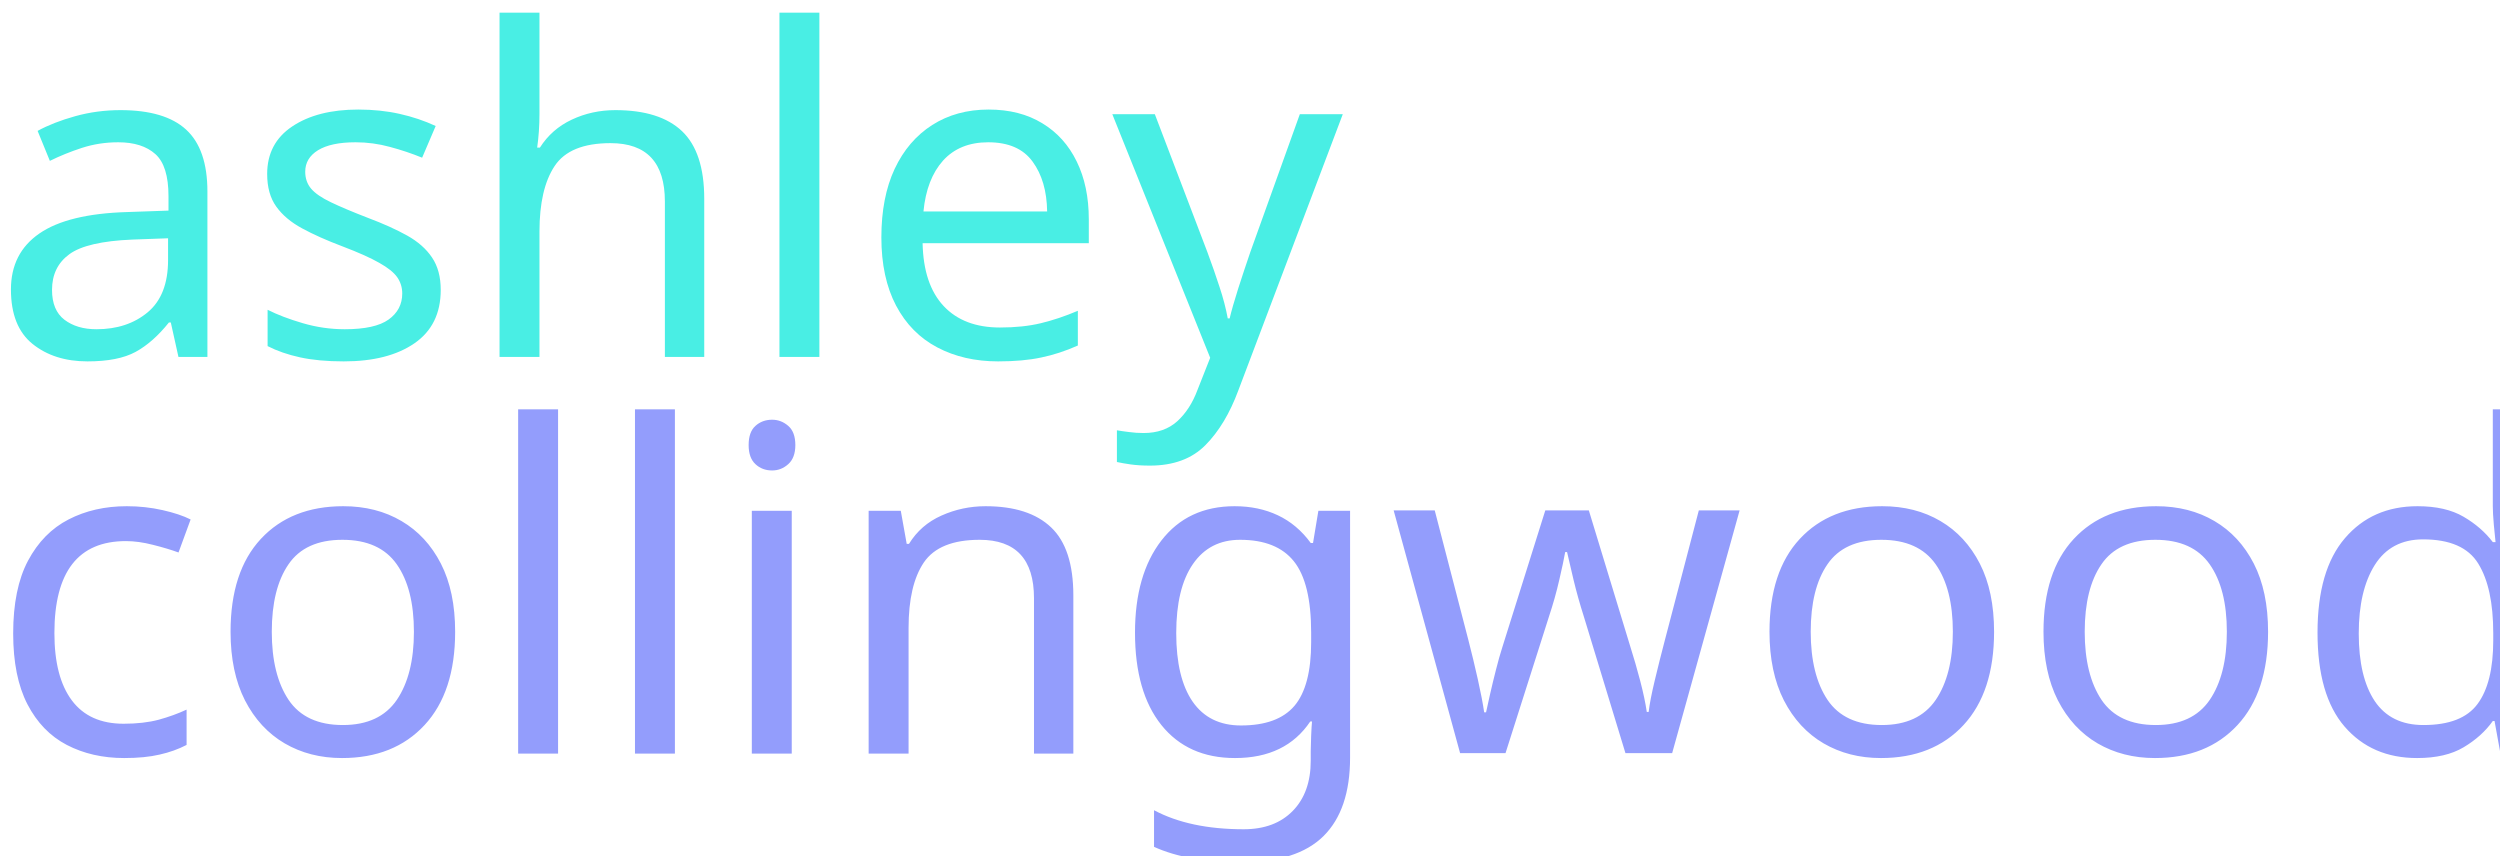
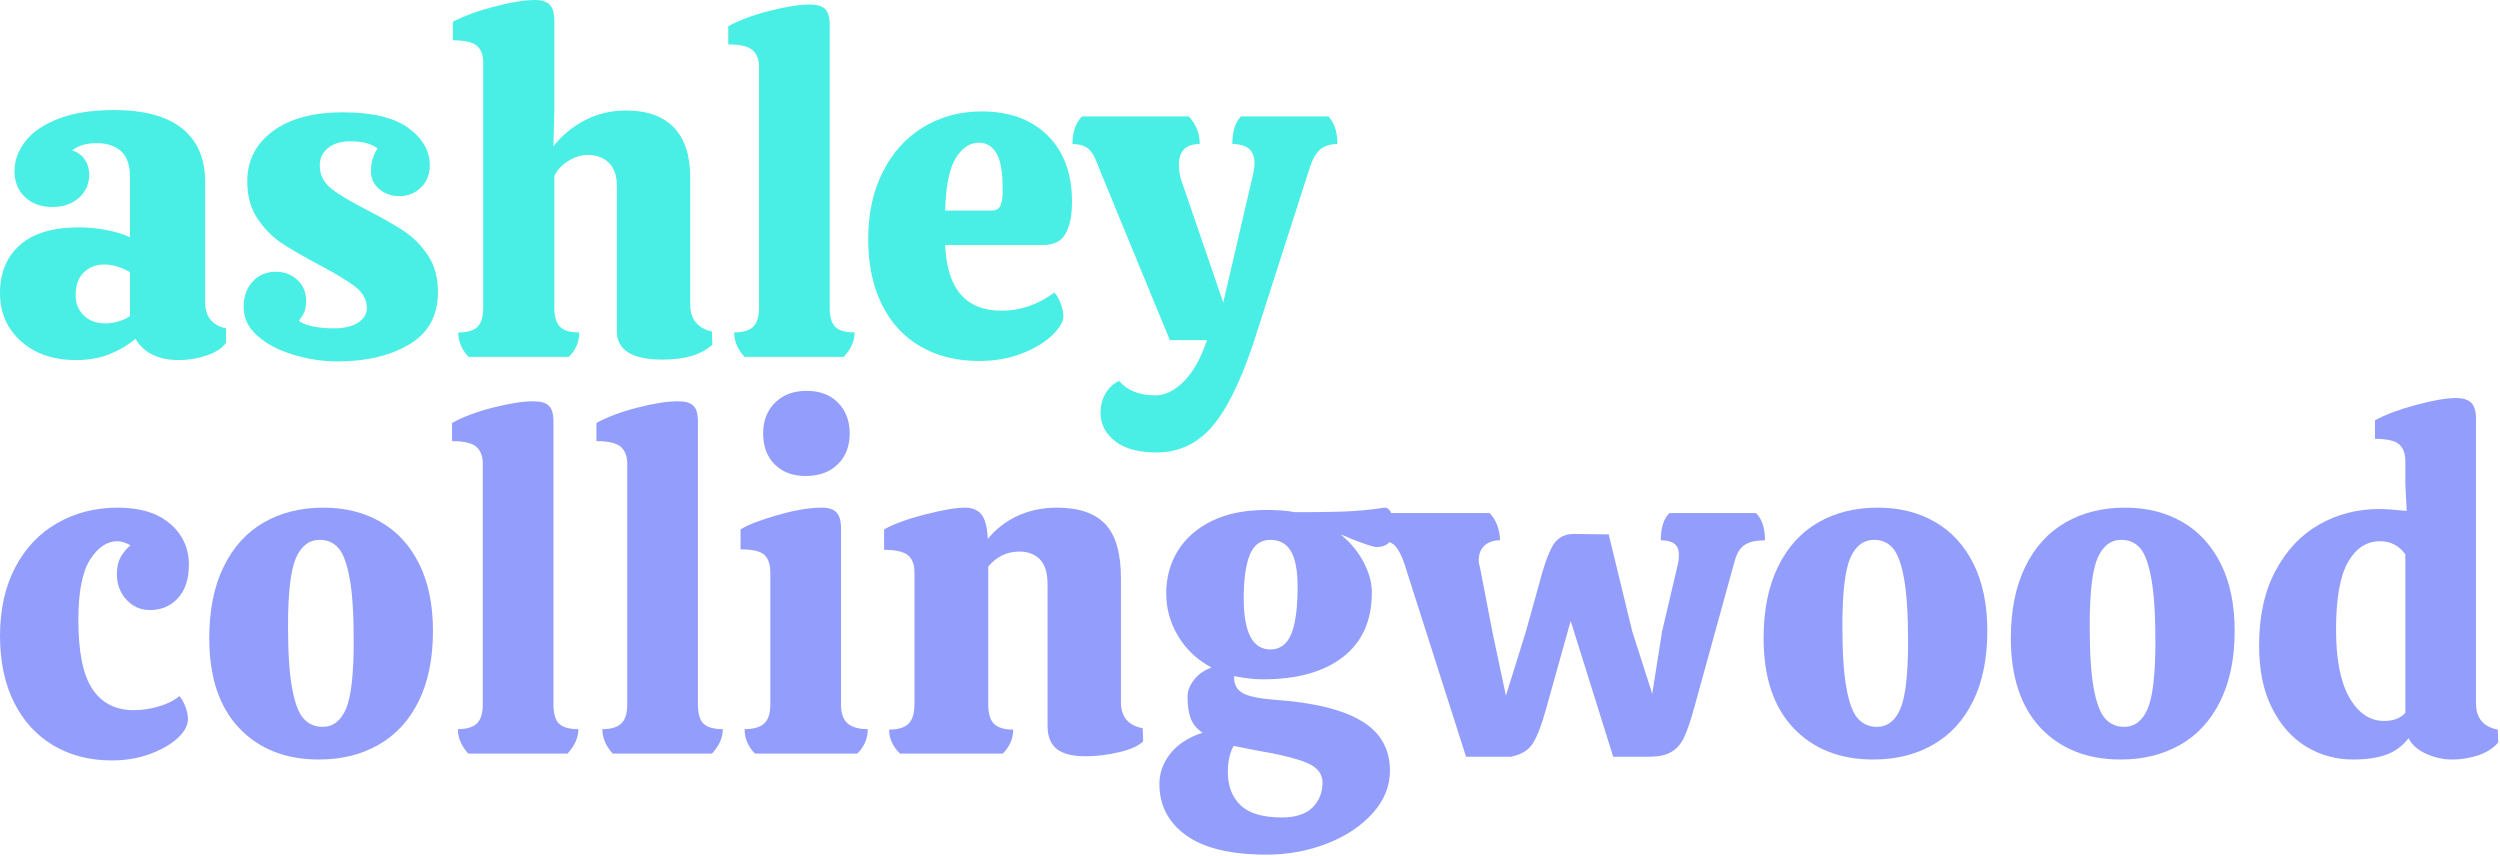
<svg xmlns="http://www.w3.org/2000/svg" width="100%" height="100%" viewBox="0 0 1104 378" version="1.1" xml:space="preserve" style="fill-rule:evenodd;clip-rule:evenodd;stroke-linejoin:round;stroke-miterlimit:2;">
  <g transform="matrix(1,0,0,1,-787.638,-934.572)">
    <g>
      <g transform="matrix(4.07409,0,0,4.07409,-2681.6,-2808.69)">
-         <g transform="matrix(49.0907,0,0,49.0907,995.028,957.482)">
-                 </g>
-         <text x="850.456px" y="957.482px" style="font-family:'Calistoga-Regular', 'Calistoga';font-size:49.091px;fill:rgb(73,238,228);">ashl<tspan x="944.367px " y="957.482px ">e</tspan>y</text>
+         <path d="M851.536,950.56C851.536,948.367 852.256,946.633 853.696,945.356C855.136,944.08 857.263,943.442 860.078,943.442C861.06,943.442 862.066,943.54 863.097,943.736C864.128,943.933 864.971,944.195 865.625,944.522L865.625,937.993C865.625,936.684 865.298,935.743 864.643,935.17C863.989,934.597 863.105,934.311 861.993,934.311C860.913,934.311 860.029,934.573 859.342,935.096C859.963,935.293 860.43,935.628 860.741,936.103C861.052,936.577 861.207,937.109 861.207,937.698C861.207,938.745 860.831,939.596 860.078,940.251C859.325,940.905 858.376,941.233 857.231,941.233C855.987,941.233 854.989,940.873 854.236,940.153C853.483,939.433 853.107,938.5 853.107,937.355C853.107,936.209 853.5,935.129 854.285,934.115C855.071,933.1 856.273,932.282 857.893,931.66C859.513,931.038 861.518,930.727 863.907,930.727C867.147,930.727 869.602,931.39 871.271,932.715C872.94,934.041 873.774,935.98 873.774,938.533L873.774,951.542C873.774,953.113 874.527,954.062 876.032,954.389L876.032,955.96C875.607,956.549 874.903,957.007 873.922,957.334C872.94,957.662 871.942,957.825 870.927,957.825C868.702,957.825 867.131,957.056 866.214,955.518C865.462,956.173 864.545,956.721 863.465,957.163C862.385,957.604 861.158,957.825 859.783,957.825C857.329,957.825 855.341,957.146 853.819,955.788C852.297,954.43 851.536,952.687 851.536,950.56ZM865.625,948.302C865.265,948.073 864.832,947.876 864.324,947.713C863.817,947.549 863.334,947.467 862.876,947.467C861.96,947.467 861.207,947.754 860.618,948.326C860.029,948.899 859.734,949.725 859.734,950.805C859.734,951.689 860.029,952.417 860.618,952.99C861.207,953.563 861.993,953.849 862.974,953.849C863.465,953.849 863.948,953.775 864.423,953.628C864.897,953.481 865.298,953.293 865.625,953.064L865.625,948.302Z" style="fill:rgb(73,238,228);fill-rule:nonzero;" />
+         <path d="M888.158,957.973C886.554,957.973 884.959,957.735 883.372,957.261C881.784,956.786 880.483,956.107 879.469,955.224C878.454,954.34 877.947,953.293 877.947,952.082C877.947,950.936 878.274,950.012 878.929,949.308C879.583,948.605 880.418,948.253 881.432,948.253C882.349,948.253 883.126,948.547 883.764,949.136C884.402,949.725 884.722,950.495 884.722,951.444C884.722,951.869 884.664,952.237 884.55,952.548C884.435,952.859 884.231,953.194 883.936,953.554C884.198,953.816 884.689,954.021 885.409,954.168C886.129,954.315 886.898,954.389 887.716,954.389C888.829,954.389 889.704,954.184 890.342,953.775C890.981,953.366 891.3,952.834 891.3,952.18C891.3,951.296 890.891,950.535 890.072,949.897C889.254,949.259 887.945,948.465 886.145,947.516C884.312,946.535 882.922,945.725 881.972,945.086C881.023,944.448 880.181,943.581 879.444,942.485C878.708,941.388 878.34,940.038 878.34,938.435C878.34,936.209 879.256,934.409 881.089,933.035C882.922,931.66 885.458,930.973 888.698,930.973C891.872,930.973 894.237,931.537 895.791,932.666C897.346,933.795 898.123,935.145 898.123,936.716C898.123,937.698 897.804,938.5 897.166,939.122C896.528,939.744 895.751,940.055 894.834,940.055C893.983,940.055 893.255,939.801 892.65,939.294C892.044,938.786 891.742,938.124 891.742,937.305C891.742,936.88 891.807,936.446 891.938,936.005C892.069,935.563 892.249,935.195 892.478,934.9C891.823,934.376 890.842,934.115 889.532,934.115C888.485,934.115 887.667,934.36 887.078,934.851C886.489,935.342 886.194,935.964 886.194,936.716C886.194,937.731 886.603,938.565 887.422,939.22C888.24,939.875 889.549,940.66 891.349,941.576C893.051,942.46 894.392,943.229 895.374,943.884C896.356,944.538 897.207,945.405 897.927,946.485C898.647,947.565 899.007,948.891 899.007,950.462C899.007,953.014 897.968,954.904 895.89,956.132C893.812,957.359 891.234,957.973 888.158,957.973Z" style="fill:rgb(73,238,228);fill-rule:nonzero;" />
+         <path d="M928.756,956.156C927.578,957.236 925.778,957.776 923.356,957.776C920.051,957.776 918.398,956.745 918.398,954.684L918.398,938.876C918.398,937.829 918.111,937.019 917.539,936.446C916.966,935.874 916.189,935.587 915.207,935.587C914.552,935.587 913.873,935.8 913.17,936.225C912.466,936.651 911.951,937.191 911.623,937.845L911.623,952.18C911.623,953.129 911.828,953.808 912.237,954.217C912.646,954.626 913.341,954.831 914.323,954.831C914.323,955.845 913.947,956.729 913.194,957.482L902.345,957.482C901.592,956.729 901.216,955.845 901.216,954.831C902.198,954.831 902.893,954.626 903.302,954.217C903.711,953.808 903.916,953.129 903.916,952.18L903.916,925.573C903.916,924.755 903.687,924.149 903.229,923.756C902.771,923.364 901.903,923.167 900.627,923.167L900.627,921.155C901.805,920.533 903.302,919.985 905.119,919.51C906.935,919.036 908.4,918.798 909.512,918.798C910.265,918.798 910.805,918.97 911.132,919.314C911.46,919.657 911.623,920.238 911.623,921.056L911.623,930.727L911.525,934.655C912.409,933.509 913.53,932.576 914.888,931.856C916.246,931.136 917.743,930.776 919.38,930.776C921.67,930.776 923.405,931.39 924.583,932.617C925.761,933.845 926.35,935.653 926.35,938.042L926.35,951.787C926.35,952.605 926.555,953.26 926.964,953.751C927.373,954.242 927.954,954.569 928.707,954.733L928.756,956.156Z" style="fill:rgb(73,238,228);fill-rule:nonzero;" />
+         <path d="M933.812,926.064C933.812,925.246 933.575,924.632 933.1,924.223C932.626,923.814 931.75,923.609 930.474,923.609L930.474,921.646C931.652,920.991 933.141,920.435 934.941,919.976C936.741,919.518 938.198,919.289 939.31,919.289C940.096,919.289 940.652,919.453 940.98,919.78C941.307,920.107 941.47,920.68 941.47,921.498L941.47,952.131C941.47,953.145 941.675,953.849 942.084,954.242C942.493,954.634 943.189,954.831 944.17,954.831C944.17,955.747 943.778,956.631 942.992,957.482L932.241,957.482C931.489,956.664 931.112,955.78 931.112,954.831C932.061,954.831 932.749,954.626 933.174,954.217C933.6,953.808 933.812,953.113 933.812,952.131L933.812,926.064Z" style="fill:rgb(73,238,228);fill-rule:nonzero;" />
+         <path d="M960.076,952.474C962.138,952.474 964.052,951.82 965.819,950.511C966.081,950.773 966.31,951.165 966.507,951.689C966.703,952.213 966.801,952.671 966.801,953.064C966.801,953.653 966.409,954.332 965.623,955.101C964.838,955.87 963.749,956.533 962.359,957.089C960.968,957.645 959.405,957.924 957.67,957.924C955.249,957.924 953.129,957.4 951.313,956.353C949.497,955.305 948.098,953.784 947.116,951.787C946.134,949.791 945.643,947.435 945.643,944.718C945.643,941.936 946.175,939.498 947.239,937.404C948.302,935.309 949.767,933.697 951.632,932.568C953.498,931.439 955.609,930.875 957.965,930.875C960.943,930.875 963.316,931.742 965.083,933.476C966.85,935.211 967.734,937.616 967.734,940.693C967.734,942.133 967.505,943.27 967.047,944.105C966.589,944.939 965.77,945.356 964.592,945.356L953.989,945.356C954.185,950.102 956.214,952.474 960.076,952.474ZM957.67,934.262C956.656,934.262 955.805,934.826 955.118,935.955C954.43,937.085 954.054,938.975 953.989,941.625L958.947,941.625C959.47,941.625 959.814,941.445 959.978,941.085C960.141,940.725 960.223,940.169 960.223,939.416C960.223,937.485 959.994,936.144 959.536,935.391C959.078,934.638 958.456,934.262 957.67,934.262Z" style="fill:rgb(73,238,228);fill-rule:nonzero;" />
+         <path d="M995.519,931.415C996.174,932.102 996.501,933.1 996.501,934.409C995.716,934.409 995.094,934.605 994.636,934.998C994.178,935.391 993.801,936.045 993.507,936.962L987.91,954.389C986.438,959.167 984.867,962.604 983.198,964.698C981.528,966.793 979.434,967.84 976.914,967.84C974.95,967.84 973.445,967.431 972.398,966.613C971.35,965.794 970.827,964.764 970.827,963.52C970.827,962.734 971.015,962.031 971.391,961.409C971.768,960.787 972.25,960.345 972.839,960.084C973.723,961.131 975.032,961.654 976.767,961.654C977.814,961.654 978.845,961.147 979.859,960.133C980.874,959.118 981.708,957.629 982.363,955.665L978.338,955.665L970.778,937.305C970.712,937.109 970.549,936.7 970.287,936.078C970.025,935.456 969.698,935.023 969.305,934.777C968.912,934.532 968.405,934.409 967.783,934.409C967.783,933.133 968.127,932.135 968.814,931.415L980.399,931.415C981.185,932.265 981.578,933.264 981.578,934.409C980.072,934.409 979.319,935.162 979.319,936.667C979.319,937.256 979.401,937.796 979.565,938.287L984.13,951.591L987.37,937.649C987.468,937.191 987.518,936.798 987.518,936.471C987.518,935.096 986.716,934.409 985.112,934.409C985.112,933.067 985.423,932.069 986.045,931.415L995.519,931.415Z" style="fill:rgb(73,238,228);fill-rule:nonzero;" />
      </g>
      <g transform="matrix(4.07409,0,0,4.07409,-3170.22,-3190.18)">
-         <g transform="matrix(49.0907,0,0,49.0907,1242.75,1094.12)">
-                 </g>
-         <text x="970.196px" y="1094.12px" style="font-family:'Calistoga-Regular', 'Calistoga';font-size:49.091px;fill:rgb(147,157,252);">collingwood</text>
+         <path d="M990.912,1087.88C991.174,1088.18 991.395,1088.57 991.575,1089.06C991.755,1089.55 991.845,1089.98 991.845,1090.34C991.845,1091.06 991.468,1091.76 990.716,1092.45C989.963,1093.14 988.956,1093.71 987.696,1094.17C986.436,1094.63 985.07,1094.86 983.597,1094.86C981.208,1094.86 979.097,1094.32 977.265,1093.24C975.432,1092.15 974.008,1090.6 972.994,1088.57C971.979,1086.54 971.472,1084.14 971.472,1081.36C971.472,1078.51 972.02,1076.04 973.117,1073.94C974.213,1071.85 975.735,1070.24 977.682,1069.13C979.629,1068.02 981.814,1067.46 984.236,1067.46C986.657,1067.46 988.547,1068.04 989.906,1069.2C991.264,1070.37 991.943,1071.85 991.943,1073.65C991.943,1075.19 991.55,1076.39 990.765,1077.26C989.979,1078.12 988.965,1078.56 987.721,1078.56C986.706,1078.56 985.856,1078.18 985.168,1077.43C984.481,1076.67 984.137,1075.76 984.137,1074.68C984.137,1073.96 984.268,1073.35 984.53,1072.86C984.792,1072.37 985.152,1071.93 985.61,1071.54C985.086,1071.24 984.612,1071.1 984.186,1071.1C983.074,1071.1 982.092,1071.76 981.241,1073.08C980.39,1074.41 979.965,1076.59 979.965,1079.64C979.965,1083.11 980.472,1085.6 981.486,1087.12C982.501,1088.64 983.99,1089.41 985.954,1089.41C986.87,1089.41 987.778,1089.28 988.678,1089.01C989.578,1088.75 990.323,1088.38 990.912,1087.88Z" style="fill:rgb(147,157,252);fill-rule:nonzero;" />
+         <path d="M1006.03,1094.76C1002.43,1094.76 999.552,1093.62 997.392,1091.35C995.232,1089.07 994.152,1085.82 994.152,1081.6C994.152,1078.59 994.667,1076.02 995.698,1073.89C996.729,1071.77 998.177,1070.16 1000.04,1069.08C1001.91,1068 1004.07,1067.46 1006.52,1067.46C1008.88,1067.46 1010.95,1067.98 1012.73,1069.01C1014.52,1070.04 1015.91,1071.55 1016.9,1073.55C1017.9,1075.55 1018.4,1077.97 1018.4,1080.82C1018.4,1083.79 1017.89,1086.33 1016.86,1088.42C1015.83,1090.52 1014.38,1092.1 1012.51,1093.16C1010.65,1094.23 1008.49,1094.76 1006.03,1094.76ZM1006.43,1091.22C1007.57,1091.22 1008.42,1090.57 1008.98,1089.26C1009.53,1087.95 1009.81,1085.53 1009.81,1081.99C1009.81,1079.02 1009.67,1076.72 1009.37,1075.12C1009.08,1073.52 1008.67,1072.42 1008.14,1071.83C1007.62,1071.24 1006.95,1070.95 1006.13,1070.95C1004.99,1070.95 1004.13,1071.6 1003.55,1072.91C1002.98,1074.22 1002.69,1076.67 1002.69,1080.28C1002.69,1083.22 1002.84,1085.49 1003.14,1087.07C1003.43,1088.66 1003.85,1089.75 1004.39,1090.34C1004.93,1090.93 1005.61,1091.22 1006.43,1091.22Z" style="fill:rgb(147,157,252);fill-rule:nonzero;" />
+         <path d="M1023.8,1062.7C1023.8,1061.88 1023.57,1061.27 1023.09,1060.86C1022.62,1060.45 1021.74,1060.25 1020.47,1060.25L1020.47,1058.28C1021.64,1057.63 1023.13,1057.07 1024.93,1056.61C1026.73,1056.15 1028.19,1055.93 1029.3,1055.93C1030.09,1055.93 1030.64,1056.09 1030.97,1056.42C1031.3,1056.74 1031.46,1057.32 1031.46,1058.13L1031.46,1088.77C1031.46,1089.78 1031.66,1090.49 1032.07,1090.88C1032.48,1091.27 1033.18,1091.47 1034.16,1091.47C1034.16,1092.38 1033.77,1093.27 1032.98,1094.12L1022.23,1094.12C1021.48,1093.3 1021.1,1092.42 1021.1,1091.47C1022.05,1091.47 1022.74,1091.26 1023.17,1090.85C1023.59,1090.44 1023.8,1089.75 1023.8,1088.77L1023.8,1062.7Z" style="fill:rgb(147,157,252);fill-rule:nonzero;" />
+         <path d="M1039.46,1062.7C1039.46,1061.88 1039.22,1061.27 1038.75,1060.86C1038.28,1060.45 1037.4,1060.25 1036.12,1060.25L1036.12,1058.28C1037.3,1057.63 1038.79,1057.07 1040.59,1056.61C1042.39,1056.15 1043.85,1055.93 1044.96,1055.93C1045.75,1055.93 1046.3,1056.09 1046.63,1056.42C1046.96,1056.74 1047.12,1057.32 1047.12,1058.13L1047.12,1088.77C1047.12,1089.78 1047.33,1090.49 1047.73,1090.88C1048.14,1091.27 1048.84,1091.47 1049.82,1091.47C1049.82,1092.38 1049.43,1093.27 1048.64,1094.12L1037.89,1094.12C1037.14,1093.3 1036.76,1092.42 1036.76,1091.47C1037.71,1091.47 1038.4,1091.26 1038.82,1090.85C1039.25,1090.44 1039.46,1089.75 1039.46,1088.77L1039.46,1062.7Z" style="fill:rgb(147,157,252);fill-rule:nonzero;" />
+         <path d="M1063.57,1059.41C1063.57,1060.82 1063.13,1061.94 1062.27,1062.77C1061.4,1063.61 1060.24,1064.03 1058.8,1064.03C1057.4,1064.03 1056.28,1063.61 1055.44,1062.77C1054.61,1061.94 1054.19,1060.82 1054.19,1059.41C1054.19,1058.04 1054.62,1056.92 1055.49,1056.07C1056.36,1055.22 1057.5,1054.8 1058.9,1054.8C1060.31,1054.8 1061.44,1055.22 1062.29,1056.07C1063.14,1056.92 1063.57,1058.04 1063.57,1059.41ZM1062.63,1088.82C1062.63,1089.77 1062.87,1090.44 1063.35,1090.85C1063.82,1091.26 1064.55,1091.47 1065.53,1091.47C1065.53,1092.48 1065.15,1093.37 1064.4,1094.12L1053.31,1094.12C1052.55,1093.37 1052.18,1092.48 1052.18,1091.47C1053.16,1091.47 1053.87,1091.26 1054.31,1090.85C1054.75,1090.44 1054.97,1089.75 1054.97,1088.77L1054.97,1074.53C1054.97,1073.62 1054.75,1072.96 1054.31,1072.57C1053.87,1072.17 1053.01,1071.98 1051.74,1071.98L1051.74,1069.82C1052.52,1069.33 1053.85,1068.81 1055.74,1068.27C1057.62,1067.73 1059.21,1067.46 1060.52,1067.46C1061.28,1067.46 1061.82,1067.63 1062.14,1067.98C1062.47,1068.32 1062.63,1068.9 1062.63,1069.72L1062.63,1088.82Z" style="fill:rgb(147,157,252);fill-rule:nonzero;" />
+         <path d="M1095.38,1092.79C1094.89,1093.28 1094.01,1093.68 1092.75,1093.97C1091.49,1094.27 1090.29,1094.41 1089.14,1094.41C1087.74,1094.41 1086.7,1094.15 1086.03,1093.63C1085.35,1093.1 1085.02,1092.27 1085.02,1091.12L1085.02,1075.81C1085.02,1074.53 1084.74,1073.62 1084.18,1073.06C1083.63,1072.5 1082.89,1072.22 1081.97,1072.22C1080.63,1072.22 1079.5,1072.76 1078.59,1073.84L1078.59,1088.82C1078.59,1089.77 1078.79,1090.45 1079.2,1090.88C1079.61,1091.3 1080.31,1091.52 1081.29,1091.52C1081.29,1092.5 1080.91,1093.37 1080.16,1094.12L1069.02,1094.12C1068.23,1093.33 1067.84,1092.47 1067.84,1091.52C1068.82,1091.52 1069.52,1091.3 1069.95,1090.88C1070.37,1090.45 1070.59,1089.77 1070.59,1088.82L1070.59,1074.48C1070.59,1073.6 1070.34,1072.97 1069.85,1072.59C1069.36,1072.22 1068.51,1072.03 1067.3,1072.03L1067.3,1069.82C1068.34,1069.23 1069.83,1068.69 1071.74,1068.2C1073.65,1067.71 1075.1,1067.46 1076.08,1067.46C1076.84,1067.46 1077.42,1067.7 1077.83,1068.17C1078.24,1068.65 1078.47,1069.54 1078.54,1070.85C1079.39,1069.8 1080.45,1068.98 1081.73,1068.37C1083.01,1067.77 1084.45,1067.46 1086.05,1067.46C1088.41,1067.46 1090.15,1068.06 1091.28,1069.25C1092.41,1070.45 1092.97,1072.4 1092.97,1075.12L1092.97,1088.52C1092.97,1090.13 1093.76,1091.08 1095.33,1091.37L1095.38,1092.79Z" style="fill:rgb(147,157,252);fill-rule:nonzero;" />
+         <path d="M1109.56,1088.28C1113.79,1088.57 1116.94,1089.33 1119.01,1090.56C1121.09,1091.79 1122.13,1093.6 1122.13,1095.98C1122.13,1097.65 1121.51,1099.18 1120.27,1100.57C1119.02,1101.96 1117.38,1103.06 1115.33,1103.86C1113.29,1104.66 1111.1,1105.07 1108.78,1105.07C1104.88,1105.07 1101.97,1104.37 1100.04,1102.98C1098.11,1101.59 1097.14,1099.73 1097.14,1097.41C1097.14,1096.2 1097.55,1095.09 1098.35,1094.09C1099.15,1093.1 1100.3,1092.35 1101.81,1091.86C1101.15,1091.4 1100.72,1090.86 1100.51,1090.24C1100.29,1089.62 1100.19,1088.85 1100.19,1087.93C1100.19,1087.34 1100.42,1086.75 1100.88,1086.14C1101.33,1085.54 1101.97,1085.09 1102.79,1084.79C1101.25,1083.97 1100.05,1082.84 1099.18,1081.4C1098.31,1079.96 1097.88,1078.41 1097.88,1076.74C1097.88,1075.04 1098.3,1073.51 1099.13,1072.15C1099.97,1070.79 1101.19,1069.71 1102.81,1068.91C1104.43,1068.11 1106.41,1067.71 1108.73,1067.71L1108.78,1067.71C1109.96,1067.71 1110.97,1067.79 1111.82,1067.95C1114.9,1067.95 1117.02,1067.91 1118.18,1067.83C1119.34,1067.75 1120.46,1067.63 1121.54,1067.46C1121.87,1067.46 1122.12,1067.68 1122.3,1068.12C1122.48,1068.57 1122.57,1069.03 1122.57,1069.52C1122.57,1071 1121.93,1071.73 1120.66,1071.73C1120.36,1071.73 1119.46,1071.44 1117.96,1070.85C1117.7,1070.72 1117.3,1070.56 1116.78,1070.36C1117.86,1071.24 1118.69,1072.25 1119.28,1073.38C1119.87,1074.51 1120.17,1075.6 1120.17,1076.64C1120.17,1079.69 1119.13,1082.02 1117.05,1083.64C1114.97,1085.26 1112.07,1086.07 1108.34,1086.07C1107.42,1086.07 1106.39,1085.95 1105.24,1085.72L1105.24,1085.87C1105.24,1086.66 1105.56,1087.22 1106.18,1087.57C1106.8,1087.91 1107.93,1088.15 1109.56,1088.28ZM1109.17,1070.95C1108.12,1070.95 1107.38,1071.49 1106.94,1072.57C1106.5,1073.65 1106.28,1075.22 1106.28,1077.28C1106.28,1080.98 1107.24,1082.83 1109.17,1082.83C1110.22,1082.83 1110.97,1082.27 1111.43,1081.16C1111.89,1080.05 1112.12,1078.34 1112.12,1076.05C1112.12,1074.25 1111.87,1072.95 1111.38,1072.15C1110.89,1071.35 1110.15,1070.95 1109.17,1070.95ZM1110.4,1101.04C1111.9,1101.04 1113.02,1100.68 1113.74,1099.96C1114.46,1099.24 1114.82,1098.34 1114.82,1097.26C1114.82,1096.28 1114.22,1095.55 1113.03,1095.08C1111.83,1094.6 1109.96,1094.15 1107.4,1093.73L1105.19,1093.28C1104.77,1094 1104.56,1094.95 1104.56,1096.13C1104.56,1097.64 1105.02,1098.83 1105.93,1099.71C1106.85,1100.6 1108.34,1101.04 1110.4,1101.04Z" style="fill:rgb(147,157,252);fill-rule:nonzero;" />
+         <path d="M1161.8,1068.05C1162.45,1068.67 1162.78,1069.65 1162.78,1071C1161.83,1071 1161.1,1071.16 1160.59,1071.49C1160.09,1071.82 1159.72,1072.4 1159.49,1073.26L1155.12,1089.11C1154.73,1090.52 1154.37,1091.58 1154.04,1092.3C1153.71,1093.02 1153.26,1093.56 1152.67,1093.92C1152.08,1094.28 1151.26,1094.46 1150.21,1094.46L1146.33,1094.46L1141.72,1079.74L1139.07,1089.21C1138.58,1091.01 1138.09,1092.28 1137.62,1093.01C1137.14,1093.75 1136.4,1094.22 1135.39,1094.41L1135.39,1094.46L1130.38,1094.46L1123.7,1073.55C1123.38,1072.6 1123.02,1071.94 1122.65,1071.56C1122.27,1071.18 1121.67,1071 1120.86,1071C1120.86,1069.72 1121.2,1068.74 1121.89,1068.05L1132.93,1068.05C1133.29,1068.41 1133.57,1068.86 1133.77,1069.4C1133.96,1069.94 1134.06,1070.47 1134.06,1071C1133.37,1071 1132.82,1071.18 1132.39,1071.56C1131.97,1071.94 1131.75,1072.49 1131.75,1073.21C1131.75,1073.34 1131.78,1073.51 1131.83,1073.72C1131.88,1073.93 1131.92,1074.11 1131.95,1074.24L1133.23,1080.91L1134.7,1087.84L1136.86,1080.91L1138.28,1075.81C1138.77,1073.88 1139.26,1072.48 1139.76,1071.61C1140.25,1070.74 1141.02,1070.31 1142.06,1070.31L1145.84,1070.36L1148.39,1080.86L1150.56,1087.64L1151.63,1080.86L1153.26,1073.94C1153.39,1073.45 1153.45,1073.01 1153.45,1072.62C1153.45,1072.03 1153.29,1071.61 1152.96,1071.37C1152.63,1071.12 1152.14,1071 1151.49,1071C1151.49,1069.65 1151.8,1068.67 1152.42,1068.05L1161.8,1068.05Z" style="fill:rgb(147,157,252);fill-rule:nonzero;" />
+         <path d="M1174.51,1094.76C1170.91,1094.76 1168.03,1093.62 1165.87,1091.35C1163.71,1089.07 1162.63,1085.82 1162.63,1081.6C1162.63,1078.59 1163.15,1076.02 1164.18,1073.89C1165.21,1071.77 1166.66,1070.16 1168.52,1069.08C1170.39,1068 1172.55,1067.46 1175,1067.46C1177.36,1067.46 1179.43,1067.98 1181.21,1069.01C1183,1070.04 1184.39,1071.55 1185.38,1073.55C1186.38,1075.55 1186.88,1077.97 1186.88,1080.82C1186.88,1083.79 1186.37,1086.33 1185.34,1088.42C1184.31,1090.52 1182.86,1092.1 1180.99,1093.16C1179.13,1094.23 1176.97,1094.76 1174.51,1094.76ZM1174.9,1091.22C1176.05,1091.22 1176.9,1090.57 1177.46,1089.26C1178.01,1087.95 1178.29,1085.53 1178.29,1081.99C1178.29,1079.02 1178.14,1076.72 1177.85,1075.12C1177.56,1073.52 1177.15,1072.42 1176.62,1071.83C1176.1,1071.24 1175.43,1070.95 1174.61,1070.95C1173.46,1070.95 1172.61,1071.6 1172.03,1072.91C1171.46,1074.22 1171.17,1076.67 1171.17,1080.28C1171.17,1083.22 1171.32,1085.49 1171.62,1087.07C1171.91,1088.66 1172.33,1089.75 1172.87,1090.34C1173.41,1090.93 1174.09,1091.22 1174.9,1091.22Z" style="fill:rgb(147,157,252);fill-rule:nonzero;" />
+         <path d="M1201.32,1094.76C1197.71,1094.76 1194.84,1093.62 1192.67,1091.35C1190.52,1089.07 1189.43,1085.82 1189.43,1081.6C1189.43,1078.59 1189.95,1076.02 1190.98,1073.89C1192.01,1071.77 1193.46,1070.16 1195.33,1069.08C1197.19,1068 1199.35,1067.46 1201.81,1067.46C1204.16,1067.46 1206.23,1067.98 1208.02,1069.01C1209.8,1070.04 1211.19,1071.55 1212.19,1073.55C1213.19,1075.55 1213.69,1077.97 1213.69,1080.82C1213.69,1083.79 1213.17,1086.33 1212.14,1088.42C1211.11,1090.52 1209.66,1092.1 1207.8,1093.16C1205.93,1094.23 1203.77,1094.76 1201.32,1094.76ZM1201.71,1091.22C1202.85,1091.22 1203.7,1090.57 1204.26,1089.26C1204.82,1087.95 1205.1,1085.53 1205.1,1081.99C1205.1,1079.02 1204.95,1076.72 1204.65,1075.12C1204.36,1073.52 1203.95,1072.42 1203.43,1071.83C1202.9,1071.24 1202.23,1070.95 1201.41,1070.95C1200.27,1070.95 1199.41,1071.6 1198.84,1072.91C1198.26,1074.22 1197.98,1076.67 1197.98,1080.28C1197.98,1083.22 1198.12,1085.49 1198.42,1087.07C1198.71,1088.66 1199.13,1089.75 1199.67,1090.34C1200.21,1090.93 1200.89,1091.22 1201.71,1091.22Z" style="fill:rgb(147,157,252);fill-rule:nonzero;" />
+         <path d="M1242.26,1092.89C1241.8,1093.48 1241.11,1093.94 1240.19,1094.27C1239.28,1094.59 1238.3,1094.76 1237.25,1094.76C1236.3,1094.76 1235.37,1094.55 1234.45,1094.14C1233.54,1093.73 1232.9,1093.17 1232.54,1092.45C1231.88,1093.3 1231.07,1093.9 1230.11,1094.24C1229.14,1094.59 1227.94,1094.76 1226.5,1094.76C1224.67,1094.76 1222.98,1094.29 1221.44,1093.36C1219.9,1092.42 1218.67,1091.03 1217.74,1089.18C1216.8,1087.34 1216.34,1085.07 1216.34,1082.39C1216.34,1079.21 1216.93,1076.51 1218.13,1074.29C1219.32,1072.06 1220.9,1070.39 1222.87,1069.28C1224.83,1068.17 1226.99,1067.61 1229.35,1067.61C1229.9,1067.61 1230.9,1067.67 1232.34,1067.81L1232.19,1064.86L1232.19,1062.41C1232.19,1061.59 1231.96,1060.98 1231.51,1060.59C1231.05,1060.2 1230.18,1060 1228.9,1060L1228.9,1057.99C1230.05,1057.37 1231.54,1056.81 1233.37,1056.32C1235.2,1055.83 1236.64,1055.58 1237.69,1055.58C1238.44,1055.58 1238.99,1055.75 1239.34,1056.1C1239.68,1056.44 1239.85,1057.02 1239.85,1057.84L1239.85,1088.67C1239.85,1090.27 1240.64,1091.22 1242.21,1091.52L1242.26,1092.89ZM1229.89,1090.58C1230.9,1090.58 1231.67,1090.29 1232.19,1089.7L1232.19,1072.52C1231.51,1071.57 1230.59,1071.1 1229.44,1071.1C1228,1071.1 1226.85,1071.85 1225.98,1073.35C1225.12,1074.86 1224.68,1077.3 1224.68,1080.67C1224.68,1083.91 1225.16,1086.37 1226.13,1088.06C1227.1,1089.74 1228.35,1090.58 1229.89,1090.58Z" style="fill:rgb(147,157,252);fill-rule:nonzero;" />
      </g>
    </g>
  </g>
</svg>
